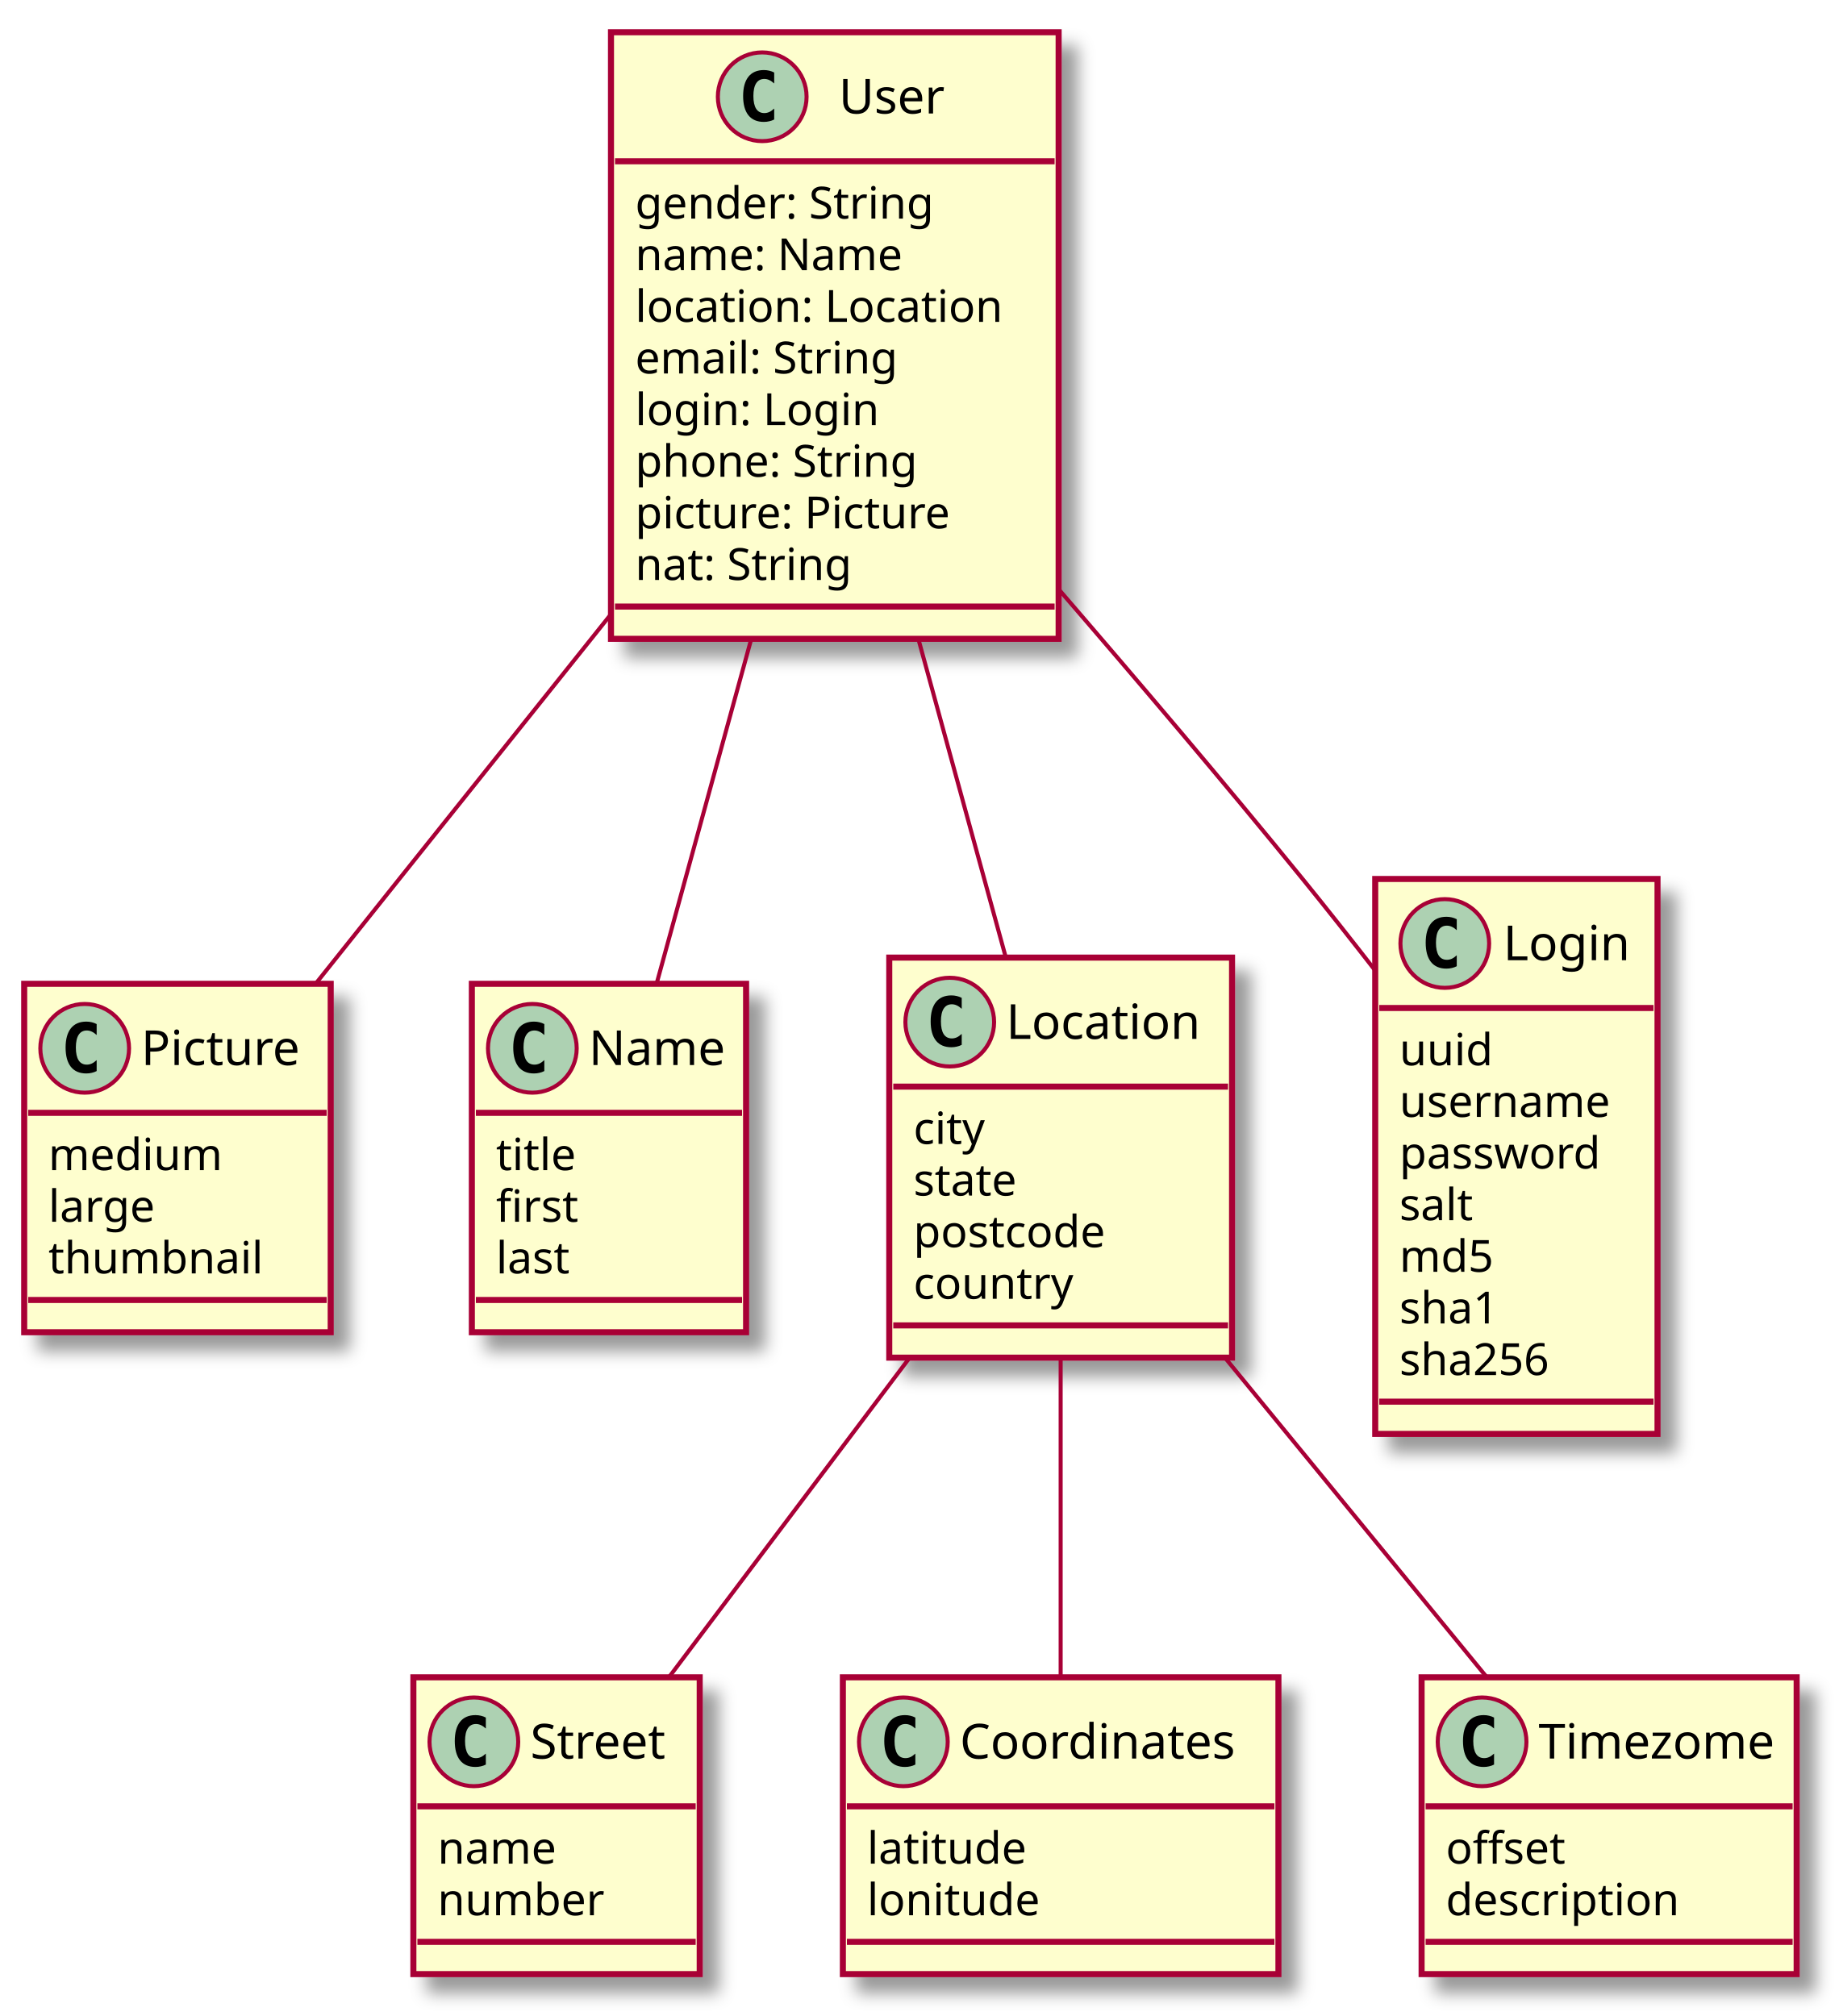
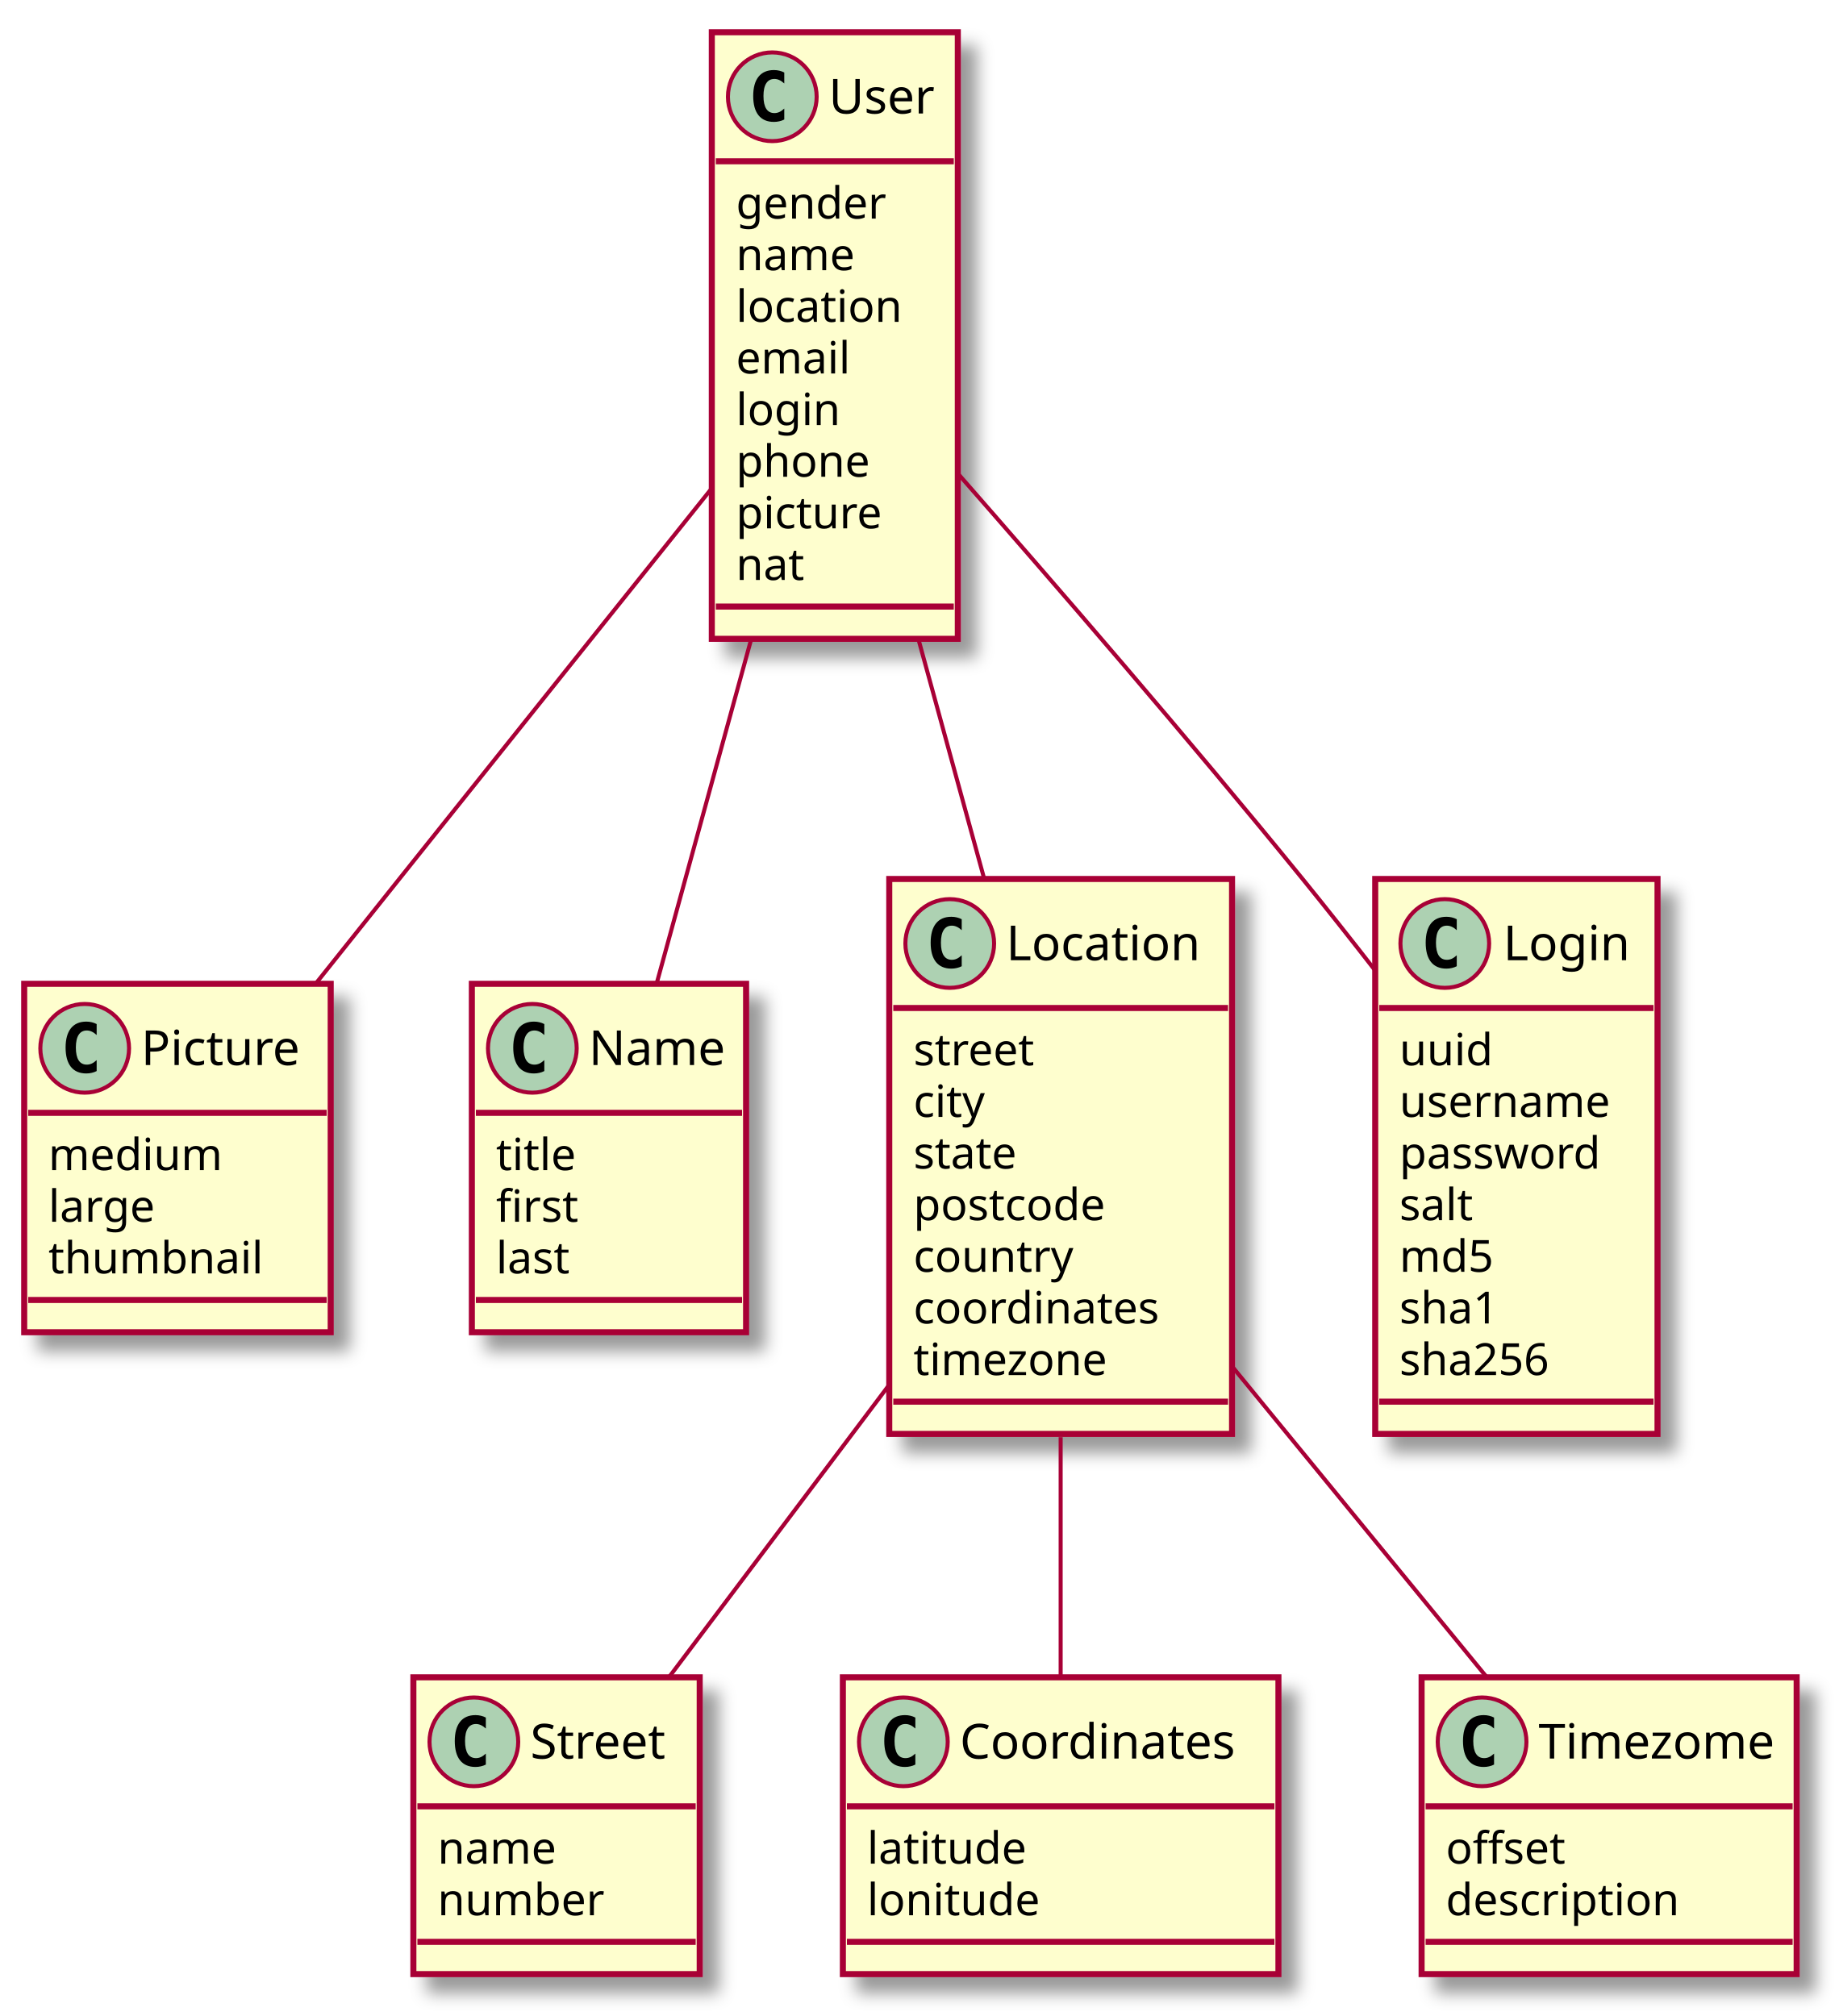
<svg xmlns="http://www.w3.org/2000/svg" contentScriptType="application/ecmascript" contentStyleType="text/css" height="500px" preserveAspectRatio="none" style="width:456px;height:500px;" version="1.1" viewBox="0 0 456 500" width="456px" zoomAndPan="magnify">
  <defs>
-     <filter height="300%" id="fcynjiqhayev3" width="300%" x="-1" y="-1">
+     <filter height="300%" id="f4dwglrukgmc9" width="300%" x="-1" y="-1">
      <feGaussianBlur result="blurOut" stdDeviation="2.0" />
      <feColorMatrix in="blurOut" result="blurOut2" type="matrix" values="0 0 0 0 0 0 0 0 0 0 0 0 0 0 0 0 0 0 .4 0" />
      <feOffset dx="4.0" dy="4.0" in="blurOut2" result="blurOut3" />
      <feBlend in="SourceGraphic" in2="blurOut3" mode="normal" />
    </filter>
  </defs>
  <g>
-     <rect fill="#FEFECE" filter="url(#fcynjiqhayev3)" height="150.438" id="User" style="stroke: #A80036; stroke-width: 1.5;" width="111" x="151.5" y="8" />
-     <ellipse cx="189" cy="24" fill="#ADD1B2" rx="11" ry="11" style="stroke: #A80036; stroke-width: 1.0;" />
-     <path d="M191.969,29.641 Q191.391,29.938 190.75,30.078 Q190.109,30.234 189.406,30.234 Q186.906,30.234 185.578,28.594 Q184.266,26.938 184.266,23.812 Q184.266,20.688 185.578,19.031 Q186.906,17.375 189.406,17.375 Q190.109,17.375 190.75,17.531 Q191.406,17.688 191.969,17.984 L191.969,20.703 Q191.344,20.125 190.75,19.859 Q190.156,19.578 189.531,19.578 Q188.188,19.578 187.5,20.656 Q186.812,21.719 186.812,23.812 Q186.812,25.906 187.5,26.984 Q188.188,28.047 189.531,28.047 Q190.156,28.047 190.75,27.781 Q191.344,27.5 191.969,26.922 L191.969,29.641 Z " />
-     <text fill="#000000" font-family="sans-serif" font-size="12" lengthAdjust="spacingAndGlyphs" textLength="29" x="208" y="28.154">User</text>
-     <line style="stroke: #A80036; stroke-width: 1.5;" x1="152.5" x2="261.5" y1="40" y2="40" />
-     <text fill="#000000" font-family="sans-serif" font-size="11" lengthAdjust="spacingAndGlyphs" textLength="82" x="157.5" y="54.21">gender: String</text>
-     <text fill="#000000" font-family="sans-serif" font-size="11" lengthAdjust="spacingAndGlyphs" textLength="73" x="157.5" y="67.015">name: Name</text>
-     <text fill="#000000" font-family="sans-serif" font-size="11" lengthAdjust="spacingAndGlyphs" textLength="99" x="157.5" y="79.82">location: Location</text>
-     <text fill="#000000" font-family="sans-serif" font-size="11" lengthAdjust="spacingAndGlyphs" textLength="73" x="157.5" y="92.624">email: String</text>
-     <text fill="#000000" font-family="sans-serif" font-size="11" lengthAdjust="spacingAndGlyphs" textLength="65" x="157.5" y="105.429">login: Login</text>
-     <text fill="#000000" font-family="sans-serif" font-size="11" lengthAdjust="spacingAndGlyphs" textLength="77" x="157.5" y="118.234">phone: String</text>
-     <text fill="#000000" font-family="sans-serif" font-size="11" lengthAdjust="spacingAndGlyphs" textLength="86" x="157.5" y="131.039">picture: Picture</text>
-     <text fill="#000000" font-family="sans-serif" font-size="11" lengthAdjust="spacingAndGlyphs" textLength="60" x="157.5" y="143.843">nat: String</text>
-     <line style="stroke: #A80036; stroke-width: 1.5;" x1="152.5" x2="261.5" y1="150.438" y2="150.438" />
-     <rect fill="#FEFECE" filter="url(#fcynjiqhayev3)" height="86.414" id="Picture" style="stroke: #A80036; stroke-width: 1.5;" width="76" x="6" y="244" />
+     <rect fill="#FEFECE" filter="url(#f4dwglrukgmc9)" height="150.438" id="User" style="stroke: #A80036; stroke-width: 1.5;" width="61" x="176.5" y="8" />
+     <ellipse cx="191.5" cy="24" fill="#ADD1B2" rx="11" ry="11" style="stroke: #A80036; stroke-width: 1.0;" />
+     <path d="M194.469,29.641 Q193.891,29.938 193.25,30.078 Q192.609,30.234 191.906,30.234 Q189.406,30.234 188.078,28.594 Q186.766,26.938 186.766,23.812 Q186.766,20.688 188.078,19.031 Q189.406,17.375 191.906,17.375 Q192.609,17.375 193.25,17.531 Q193.906,17.688 194.469,17.984 L194.469,20.703 Q193.844,20.125 193.25,19.859 Q192.656,19.578 192.031,19.578 Q190.688,19.578 190,20.656 Q189.312,21.719 189.312,23.812 Q189.312,25.906 190,26.984 Q190.688,28.047 192.031,28.047 Q192.656,28.047 193.25,27.781 Q193.844,27.5 194.469,26.922 L194.469,29.641 Z " />
+     <text fill="#000000" font-family="sans-serif" font-size="12" lengthAdjust="spacingAndGlyphs" textLength="29" x="205.5" y="28.154">User</text>
+     <line style="stroke: #A80036; stroke-width: 1.5;" x1="177.5" x2="236.5" y1="40" y2="40" />
+     <text fill="#000000" font-family="sans-serif" font-size="11" lengthAdjust="spacingAndGlyphs" textLength="40" x="182.5" y="54.21">gender</text>
+     <text fill="#000000" font-family="sans-serif" font-size="11" lengthAdjust="spacingAndGlyphs" textLength="32" x="182.5" y="67.015">name</text>
+     <text fill="#000000" font-family="sans-serif" font-size="11" lengthAdjust="spacingAndGlyphs" textLength="44" x="182.5" y="79.82">location</text>
+     <text fill="#000000" font-family="sans-serif" font-size="11" lengthAdjust="spacingAndGlyphs" textLength="31" x="182.5" y="92.624">email</text>
+     <text fill="#000000" font-family="sans-serif" font-size="11" lengthAdjust="spacingAndGlyphs" textLength="27" x="182.5" y="105.429">login</text>
+     <text fill="#000000" font-family="sans-serif" font-size="11" lengthAdjust="spacingAndGlyphs" textLength="35" x="182.5" y="118.234">phone</text>
+     <text fill="#000000" font-family="sans-serif" font-size="11" lengthAdjust="spacingAndGlyphs" textLength="39" x="182.5" y="131.039">picture</text>
+     <text fill="#000000" font-family="sans-serif" font-size="11" lengthAdjust="spacingAndGlyphs" textLength="18" x="182.5" y="143.843">nat</text>
+     <line style="stroke: #A80036; stroke-width: 1.5;" x1="177.5" x2="236.5" y1="150.438" y2="150.438" />
+     <rect fill="#FEFECE" filter="url(#f4dwglrukgmc9)" height="86.414" id="Picture" style="stroke: #A80036; stroke-width: 1.5;" width="76" x="6" y="244" />
    <ellipse cx="21" cy="260" fill="#ADD1B2" rx="11" ry="11" style="stroke: #A80036; stroke-width: 1.0;" />
    <path d="M23.969,265.641 Q23.391,265.938 22.75,266.078 Q22.109,266.234 21.406,266.234 Q18.906,266.234 17.578,264.594 Q16.266,262.938 16.266,259.812 Q16.266,256.688 17.578,255.031 Q18.906,253.375 21.406,253.375 Q22.109,253.375 22.75,253.531 Q23.406,253.688 23.969,253.984 L23.969,256.703 Q23.344,256.125 22.75,255.859 Q22.156,255.578 21.531,255.578 Q20.188,255.578 19.5,256.656 Q18.812,257.719 18.812,259.812 Q18.812,261.906 19.5,262.984 Q20.188,264.047 21.531,264.047 Q22.156,264.047 22.75,263.781 Q23.344,263.5 23.969,262.922 L23.969,265.641 Z " />
    <text fill="#000000" font-family="sans-serif" font-size="12" lengthAdjust="spacingAndGlyphs" textLength="44" x="35" y="264.154">Picture</text>
    <line style="stroke: #A80036; stroke-width: 1.5;" x1="7" x2="81" y1="276" y2="276" />
    <text fill="#000000" font-family="sans-serif" font-size="11" lengthAdjust="spacingAndGlyphs" textLength="46" x="12" y="290.21">medium</text>
    <text fill="#000000" font-family="sans-serif" font-size="11" lengthAdjust="spacingAndGlyphs" textLength="29" x="12" y="303.015">large</text>
    <text fill="#000000" font-family="sans-serif" font-size="11" lengthAdjust="spacingAndGlyphs" textLength="56" x="12" y="315.82">thumbnail</text>
    <line style="stroke: #A80036; stroke-width: 1.5;" x1="7" x2="81" y1="322.414" y2="322.414" />
-     <rect fill="#FEFECE" filter="url(#fcynjiqhayev3)" height="86.414" id="Name" style="stroke: #A80036; stroke-width: 1.5;" width="68" x="117" y="244" />
+     <rect fill="#FEFECE" filter="url(#f4dwglrukgmc9)" height="86.414" id="Name" style="stroke: #A80036; stroke-width: 1.5;" width="68" x="117" y="244" />
    <ellipse cx="132" cy="260" fill="#ADD1B2" rx="11" ry="11" style="stroke: #A80036; stroke-width: 1.0;" />
    <path d="M134.969,265.641 Q134.391,265.938 133.75,266.078 Q133.109,266.234 132.406,266.234 Q129.906,266.234 128.578,264.594 Q127.266,262.938 127.266,259.812 Q127.266,256.688 128.578,255.031 Q129.906,253.375 132.406,253.375 Q133.109,253.375 133.75,253.531 Q134.406,253.688 134.969,253.984 L134.969,256.703 Q134.344,256.125 133.75,255.859 Q133.156,255.578 132.531,255.578 Q131.188,255.578 130.5,256.656 Q129.812,257.719 129.812,259.812 Q129.812,261.906 130.5,262.984 Q131.188,264.047 132.531,264.047 Q133.156,264.047 133.75,263.781 Q134.344,263.5 134.969,262.922 L134.969,265.641 Z " />
    <text fill="#000000" font-family="sans-serif" font-size="12" lengthAdjust="spacingAndGlyphs" textLength="36" x="146" y="264.154">Name</text>
    <line style="stroke: #A80036; stroke-width: 1.5;" x1="118" x2="184" y1="276" y2="276" />
    <text fill="#000000" font-family="sans-serif" font-size="11" lengthAdjust="spacingAndGlyphs" textLength="21" x="123" y="290.21">title</text>
    <text fill="#000000" font-family="sans-serif" font-size="11" lengthAdjust="spacingAndGlyphs" textLength="23" x="123" y="303.015">first</text>
    <text fill="#000000" font-family="sans-serif" font-size="11" lengthAdjust="spacingAndGlyphs" textLength="21" x="123" y="315.82">last</text>
    <line style="stroke: #A80036; stroke-width: 1.5;" x1="118" x2="184" y1="322.414" y2="322.414" />
-     <rect fill="#FEFECE" filter="url(#fcynjiqhayev3)" height="99.219" id="Location" style="stroke: #A80036; stroke-width: 1.5;" width="85" x="220.5" y="237.5" />
-     <ellipse cx="235.5" cy="253.5" fill="#ADD1B2" rx="11" ry="11" style="stroke: #A80036; stroke-width: 1.0;" />
-     <path d="M238.469,259.141 Q237.891,259.438 237.25,259.578 Q236.609,259.734 235.906,259.734 Q233.406,259.734 232.078,258.094 Q230.766,256.438 230.766,253.312 Q230.766,250.188 232.078,248.531 Q233.406,246.875 235.906,246.875 Q236.609,246.875 237.25,247.031 Q237.906,247.188 238.469,247.484 L238.469,250.203 Q237.844,249.625 237.25,249.359 Q236.656,249.078 236.031,249.078 Q234.688,249.078 234,250.156 Q233.312,251.219 233.312,253.312 Q233.312,255.406 234,256.484 Q234.688,257.547 236.031,257.547 Q236.656,257.547 237.25,257.281 Q237.844,257 238.469,256.422 L238.469,259.141 Z " />
-     <text fill="#000000" font-family="sans-serif" font-size="12" lengthAdjust="spacingAndGlyphs" textLength="53" x="249.5" y="257.654">Location</text>
-     <line style="stroke: #A80036; stroke-width: 1.5;" x1="221.5" x2="304.5" y1="269.5" y2="269.5" />
-     <text fill="#000000" font-family="sans-serif" font-size="11" lengthAdjust="spacingAndGlyphs" textLength="19" x="226.5" y="283.71">city</text>
-     <text fill="#000000" font-family="sans-serif" font-size="11" lengthAdjust="spacingAndGlyphs" textLength="29" x="226.5" y="296.515">state</text>
-     <text fill="#000000" font-family="sans-serif" font-size="11" lengthAdjust="spacingAndGlyphs" textLength="52" x="226.5" y="309.32">postcode</text>
-     <text fill="#000000" font-family="sans-serif" font-size="11" lengthAdjust="spacingAndGlyphs" textLength="42" x="226.5" y="322.125">country</text>
-     <line style="stroke: #A80036; stroke-width: 1.5;" x1="221.5" x2="304.5" y1="328.719" y2="328.719" />
-     <rect fill="#FEFECE" filter="url(#fcynjiqhayev3)" height="73.609" id="Street" style="stroke: #A80036; stroke-width: 1.5;" width="71" x="102.5" y="416" />
+     <rect fill="#FEFECE" filter="url(#f4dwglrukgmc9)" height="137.633" id="Location" style="stroke: #A80036; stroke-width: 1.5;" width="85" x="220.5" y="218" />
+     <ellipse cx="235.5" cy="234" fill="#ADD1B2" rx="11" ry="11" style="stroke: #A80036; stroke-width: 1.0;" />
+     <path d="M238.469,239.641 Q237.891,239.938 237.25,240.078 Q236.609,240.234 235.906,240.234 Q233.406,240.234 232.078,238.594 Q230.766,236.938 230.766,233.812 Q230.766,230.688 232.078,229.031 Q233.406,227.375 235.906,227.375 Q236.609,227.375 237.25,227.531 Q237.906,227.688 238.469,227.984 L238.469,230.703 Q237.844,230.125 237.25,229.859 Q236.656,229.578 236.031,229.578 Q234.688,229.578 234,230.656 Q233.312,231.719 233.312,233.812 Q233.312,235.906 234,236.984 Q234.688,238.047 236.031,238.047 Q236.656,238.047 237.25,237.781 Q237.844,237.5 238.469,236.922 L238.469,239.641 Z " />
+     <text fill="#000000" font-family="sans-serif" font-size="12" lengthAdjust="spacingAndGlyphs" textLength="53" x="249.5" y="238.154">Location</text>
+     <line style="stroke: #A80036; stroke-width: 1.5;" x1="221.5" x2="304.5" y1="250" y2="250" />
+     <text fill="#000000" font-family="sans-serif" font-size="11" lengthAdjust="spacingAndGlyphs" textLength="34" x="226.5" y="264.21">street</text>
+     <text fill="#000000" font-family="sans-serif" font-size="11" lengthAdjust="spacingAndGlyphs" textLength="19" x="226.5" y="277.015">city</text>
+     <text fill="#000000" font-family="sans-serif" font-size="11" lengthAdjust="spacingAndGlyphs" textLength="29" x="226.5" y="289.82">state</text>
+     <text fill="#000000" font-family="sans-serif" font-size="11" lengthAdjust="spacingAndGlyphs" textLength="52" x="226.5" y="302.625">postcode</text>
+     <text fill="#000000" font-family="sans-serif" font-size="11" lengthAdjust="spacingAndGlyphs" textLength="42" x="226.5" y="315.429">country</text>
+     <text fill="#000000" font-family="sans-serif" font-size="11" lengthAdjust="spacingAndGlyphs" textLength="67" x="226.5" y="328.234">coordinates</text>
+     <text fill="#000000" font-family="sans-serif" font-size="11" lengthAdjust="spacingAndGlyphs" textLength="51" x="226.5" y="341.039">timezone</text>
+     <line style="stroke: #A80036; stroke-width: 1.5;" x1="221.5" x2="304.5" y1="347.633" y2="347.633" />
+     <rect fill="#FEFECE" filter="url(#f4dwglrukgmc9)" height="73.609" id="Street" style="stroke: #A80036; stroke-width: 1.5;" width="71" x="102.5" y="416" />
    <ellipse cx="117.5" cy="432" fill="#ADD1B2" rx="11" ry="11" style="stroke: #A80036; stroke-width: 1.0;" />
    <path d="M120.469,437.641 Q119.891,437.938 119.25,438.078 Q118.609,438.234 117.906,438.234 Q115.406,438.234 114.078,436.594 Q112.766,434.938 112.766,431.812 Q112.766,428.688 114.078,427.031 Q115.406,425.375 117.906,425.375 Q118.609,425.375 119.25,425.531 Q119.906,425.688 120.469,425.984 L120.469,428.703 Q119.844,428.125 119.25,427.859 Q118.656,427.578 118.031,427.578 Q116.688,427.578 116,428.656 Q115.312,429.719 115.312,431.812 Q115.312,433.906 116,434.984 Q116.688,436.047 118.031,436.047 Q118.656,436.047 119.25,435.781 Q119.844,435.5 120.469,434.922 L120.469,437.641 Z " />
    <text fill="#000000" font-family="sans-serif" font-size="12" lengthAdjust="spacingAndGlyphs" textLength="39" x="131.5" y="436.154">Street</text>
    <line style="stroke: #A80036; stroke-width: 1.5;" x1="103.5" x2="172.5" y1="448" y2="448" />
    <text fill="#000000" font-family="sans-serif" font-size="11" lengthAdjust="spacingAndGlyphs" textLength="32" x="108.5" y="462.21">name</text>
    <text fill="#000000" font-family="sans-serif" font-size="11" lengthAdjust="spacingAndGlyphs" textLength="44" x="108.5" y="475.015">number</text>
    <line style="stroke: #A80036; stroke-width: 1.5;" x1="103.5" x2="172.5" y1="481.609" y2="481.609" />
-     <rect fill="#FEFECE" filter="url(#fcynjiqhayev3)" height="73.609" id="Coordinates" style="stroke: #A80036; stroke-width: 1.5;" width="108" x="209" y="416" />
+     <rect fill="#FEFECE" filter="url(#f4dwglrukgmc9)" height="73.609" id="Coordinates" style="stroke: #A80036; stroke-width: 1.5;" width="108" x="209" y="416" />
    <ellipse cx="224" cy="432" fill="#ADD1B2" rx="11" ry="11" style="stroke: #A80036; stroke-width: 1.0;" />
    <path d="M226.969,437.641 Q226.391,437.938 225.75,438.078 Q225.109,438.234 224.406,438.234 Q221.906,438.234 220.578,436.594 Q219.266,434.938 219.266,431.812 Q219.266,428.688 220.578,427.031 Q221.906,425.375 224.406,425.375 Q225.109,425.375 225.75,425.531 Q226.406,425.688 226.969,425.984 L226.969,428.703 Q226.344,428.125 225.75,427.859 Q225.156,427.578 224.531,427.578 Q223.188,427.578 222.5,428.656 Q221.812,429.719 221.812,431.812 Q221.812,433.906 222.5,434.984 Q223.188,436.047 224.531,436.047 Q225.156,436.047 225.75,435.781 Q226.344,435.5 226.969,434.922 L226.969,437.641 Z " />
    <text fill="#000000" font-family="sans-serif" font-size="12" lengthAdjust="spacingAndGlyphs" textLength="76" x="238" y="436.154">Coordinates</text>
    <line style="stroke: #A80036; stroke-width: 1.5;" x1="210" x2="316" y1="448" y2="448" />
    <text fill="#000000" font-family="sans-serif" font-size="11" lengthAdjust="spacingAndGlyphs" textLength="42" x="215" y="462.21">latitude</text>
    <text fill="#000000" font-family="sans-serif" font-size="11" lengthAdjust="spacingAndGlyphs" textLength="45" x="215" y="475.015">lonitude</text>
    <line style="stroke: #A80036; stroke-width: 1.5;" x1="210" x2="316" y1="481.609" y2="481.609" />
-     <rect fill="#FEFECE" filter="url(#fcynjiqhayev3)" height="73.609" id="Timezome" style="stroke: #A80036; stroke-width: 1.5;" width="93" x="352.5" y="416" />
+     <rect fill="#FEFECE" filter="url(#f4dwglrukgmc9)" height="73.609" id="Timezome" style="stroke: #A80036; stroke-width: 1.5;" width="93" x="352.5" y="416" />
    <ellipse cx="367.5" cy="432" fill="#ADD1B2" rx="11" ry="11" style="stroke: #A80036; stroke-width: 1.0;" />
    <path d="M370.469,437.641 Q369.891,437.938 369.25,438.078 Q368.609,438.234 367.906,438.234 Q365.406,438.234 364.078,436.594 Q362.766,434.938 362.766,431.812 Q362.766,428.688 364.078,427.031 Q365.406,425.375 367.906,425.375 Q368.609,425.375 369.25,425.531 Q369.906,425.688 370.469,425.984 L370.469,428.703 Q369.844,428.125 369.25,427.859 Q368.656,427.578 368.031,427.578 Q366.688,427.578 366,428.656 Q365.312,429.719 365.312,431.812 Q365.312,433.906 366,434.984 Q366.688,436.047 368.031,436.047 Q368.656,436.047 369.25,435.781 Q369.844,435.5 370.469,434.922 L370.469,437.641 Z " />
    <text fill="#000000" font-family="sans-serif" font-size="12" lengthAdjust="spacingAndGlyphs" textLength="61" x="381.5" y="436.154">Timezome</text>
    <line style="stroke: #A80036; stroke-width: 1.5;" x1="353.5" x2="444.5" y1="448" y2="448" />
    <text fill="#000000" font-family="sans-serif" font-size="11" lengthAdjust="spacingAndGlyphs" textLength="33" x="358.5" y="462.21">offset</text>
    <text fill="#000000" font-family="sans-serif" font-size="11" lengthAdjust="spacingAndGlyphs" textLength="63" x="358.5" y="475.015">description</text>
    <line style="stroke: #A80036; stroke-width: 1.5;" x1="353.5" x2="444.5" y1="481.609" y2="481.609" />
-     <rect fill="#FEFECE" filter="url(#fcynjiqhayev3)" height="137.633" id="Login" style="stroke: #A80036; stroke-width: 1.5;" width="70" x="341" y="218" />
+     <rect fill="#FEFECE" filter="url(#f4dwglrukgmc9)" height="137.633" id="Login" style="stroke: #A80036; stroke-width: 1.5;" width="70" x="341" y="218" />
    <ellipse cx="358.25" cy="234" fill="#ADD1B2" rx="11" ry="11" style="stroke: #A80036; stroke-width: 1.0;" />
    <path d="M361.219,239.641 Q360.641,239.938 360,240.078 Q359.359,240.234 358.656,240.234 Q356.156,240.234 354.828,238.594 Q353.516,236.938 353.516,233.812 Q353.516,230.688 354.828,229.031 Q356.156,227.375 358.656,227.375 Q359.359,227.375 360,227.531 Q360.656,227.688 361.219,227.984 L361.219,230.703 Q360.594,230.125 360,229.859 Q359.406,229.578 358.781,229.578 Q357.438,229.578 356.75,230.656 Q356.062,231.719 356.062,233.812 Q356.062,235.906 356.75,236.984 Q357.438,238.047 358.781,238.047 Q359.406,238.047 360,237.781 Q360.594,237.5 361.219,236.922 L361.219,239.641 Z " />
    <text fill="#000000" font-family="sans-serif" font-size="12" lengthAdjust="spacingAndGlyphs" textLength="33" x="372.75" y="238.154">Login</text>
    <line style="stroke: #A80036; stroke-width: 1.5;" x1="342" x2="410" y1="250" y2="250" />
    <text fill="#000000" font-family="sans-serif" font-size="11" lengthAdjust="spacingAndGlyphs" textLength="24" x="347" y="264.21">uuid</text>
    <text fill="#000000" font-family="sans-serif" font-size="11" lengthAdjust="spacingAndGlyphs" textLength="58" x="347" y="277.015">username</text>
    <text fill="#000000" font-family="sans-serif" font-size="11" lengthAdjust="spacingAndGlyphs" textLength="56" x="347" y="289.82">password</text>
    <text fill="#000000" font-family="sans-serif" font-size="11" lengthAdjust="spacingAndGlyphs" textLength="21" x="347" y="302.625">salt</text>
    <text fill="#000000" font-family="sans-serif" font-size="11" lengthAdjust="spacingAndGlyphs" textLength="25" x="347" y="315.429">md5</text>
    <text fill="#000000" font-family="sans-serif" font-size="11" lengthAdjust="spacingAndGlyphs" textLength="28" x="347" y="328.234">sha1</text>
    <text fill="#000000" font-family="sans-serif" font-size="11" lengthAdjust="spacingAndGlyphs" textLength="42" x="347" y="341.039">sha256</text>
    <line style="stroke: #A80036; stroke-width: 1.5;" x1="342" x2="410" y1="347.633" y2="347.633" />
    <path d="M186.386,158.093 C178.465,186.949 169.694,218.9 162.866,243.773 " fill="none" id="User-Name" style="stroke: #A80036; stroke-width: 1.0;" />
-     <path d="M227.614,158.093 C234.88,184.564 242.861,213.638 249.402,237.464 " fill="none" id="User-Location" style="stroke: #A80036; stroke-width: 1.0;" />
-     <path d="M225.496,336.805 C206.367,362.209 183.498,392.579 165.938,415.898 " fill="none" id="Location-Street" style="stroke: #A80036; stroke-width: 1.0;" />
-     <path d="M263,336.805 C263,362.209 263,392.579 263,415.898 " fill="none" id="Location-Coordinates" style="stroke: #A80036; stroke-width: 1.0;" />
-     <path d="M303.805,336.805 C324.617,362.209 349.498,392.579 368.603,415.898 " fill="none" id="Location-Timezome" style="stroke: #A80036; stroke-width: 1.0;" />
-     <path d="M151.479,152.353 C134.617,173.429 116.044,196.657 99,218 C92.309,226.38 85.164,235.335 78.315,243.926 " fill="none" id="User-Picture" style="stroke: #A80036; stroke-width: 1.0;" />
-     <path d="M262.604,146.259 C281.987,168.691 303.706,194.259 323,218 C328.906,225.268 335.061,233.062 340.996,240.702 " fill="none" id="User-Login" style="stroke: #A80036; stroke-width: 1.0;" />
+     <path d="M227.614,158.093 C232.978,177.633 238.731,198.593 244.007,217.813 " fill="none" id="User-Location" style="stroke: #A80036; stroke-width: 1.0;" />
+     <path d="M220.332,343.663 C202.367,367.52 181.964,394.615 165.964,415.864 " fill="none" id="Location-Street" style="stroke: #A80036; stroke-width: 1.0;" />
+     <path d="M263,356.437 C263,376.871 263,398.433 263,415.985 " fill="none" id="Location-Coordinates" style="stroke: #A80036; stroke-width: 1.0;" />
+     <path d="M305.658,339.068 C326.068,363.98 350.031,393.23 368.568,415.855 " fill="none" id="Location-Timezome" style="stroke: #A80036; stroke-width: 1.0;" />
+     <path d="M176.49,121.1 C154.849,148.134 125.127,185.282 99,218 C92.309,226.38 85.164,235.335 78.315,243.926 " fill="none" id="User-Picture" style="stroke: #A80036; stroke-width: 1.0;" />
+     <path d="M237.575,117.52 C261.28,144.536 294.741,183.228 323,218 C328.906,225.268 335.061,233.062 340.996,240.702 " fill="none" id="User-Login" style="stroke: #A80036; stroke-width: 1.0;" />
  </g>
</svg>
